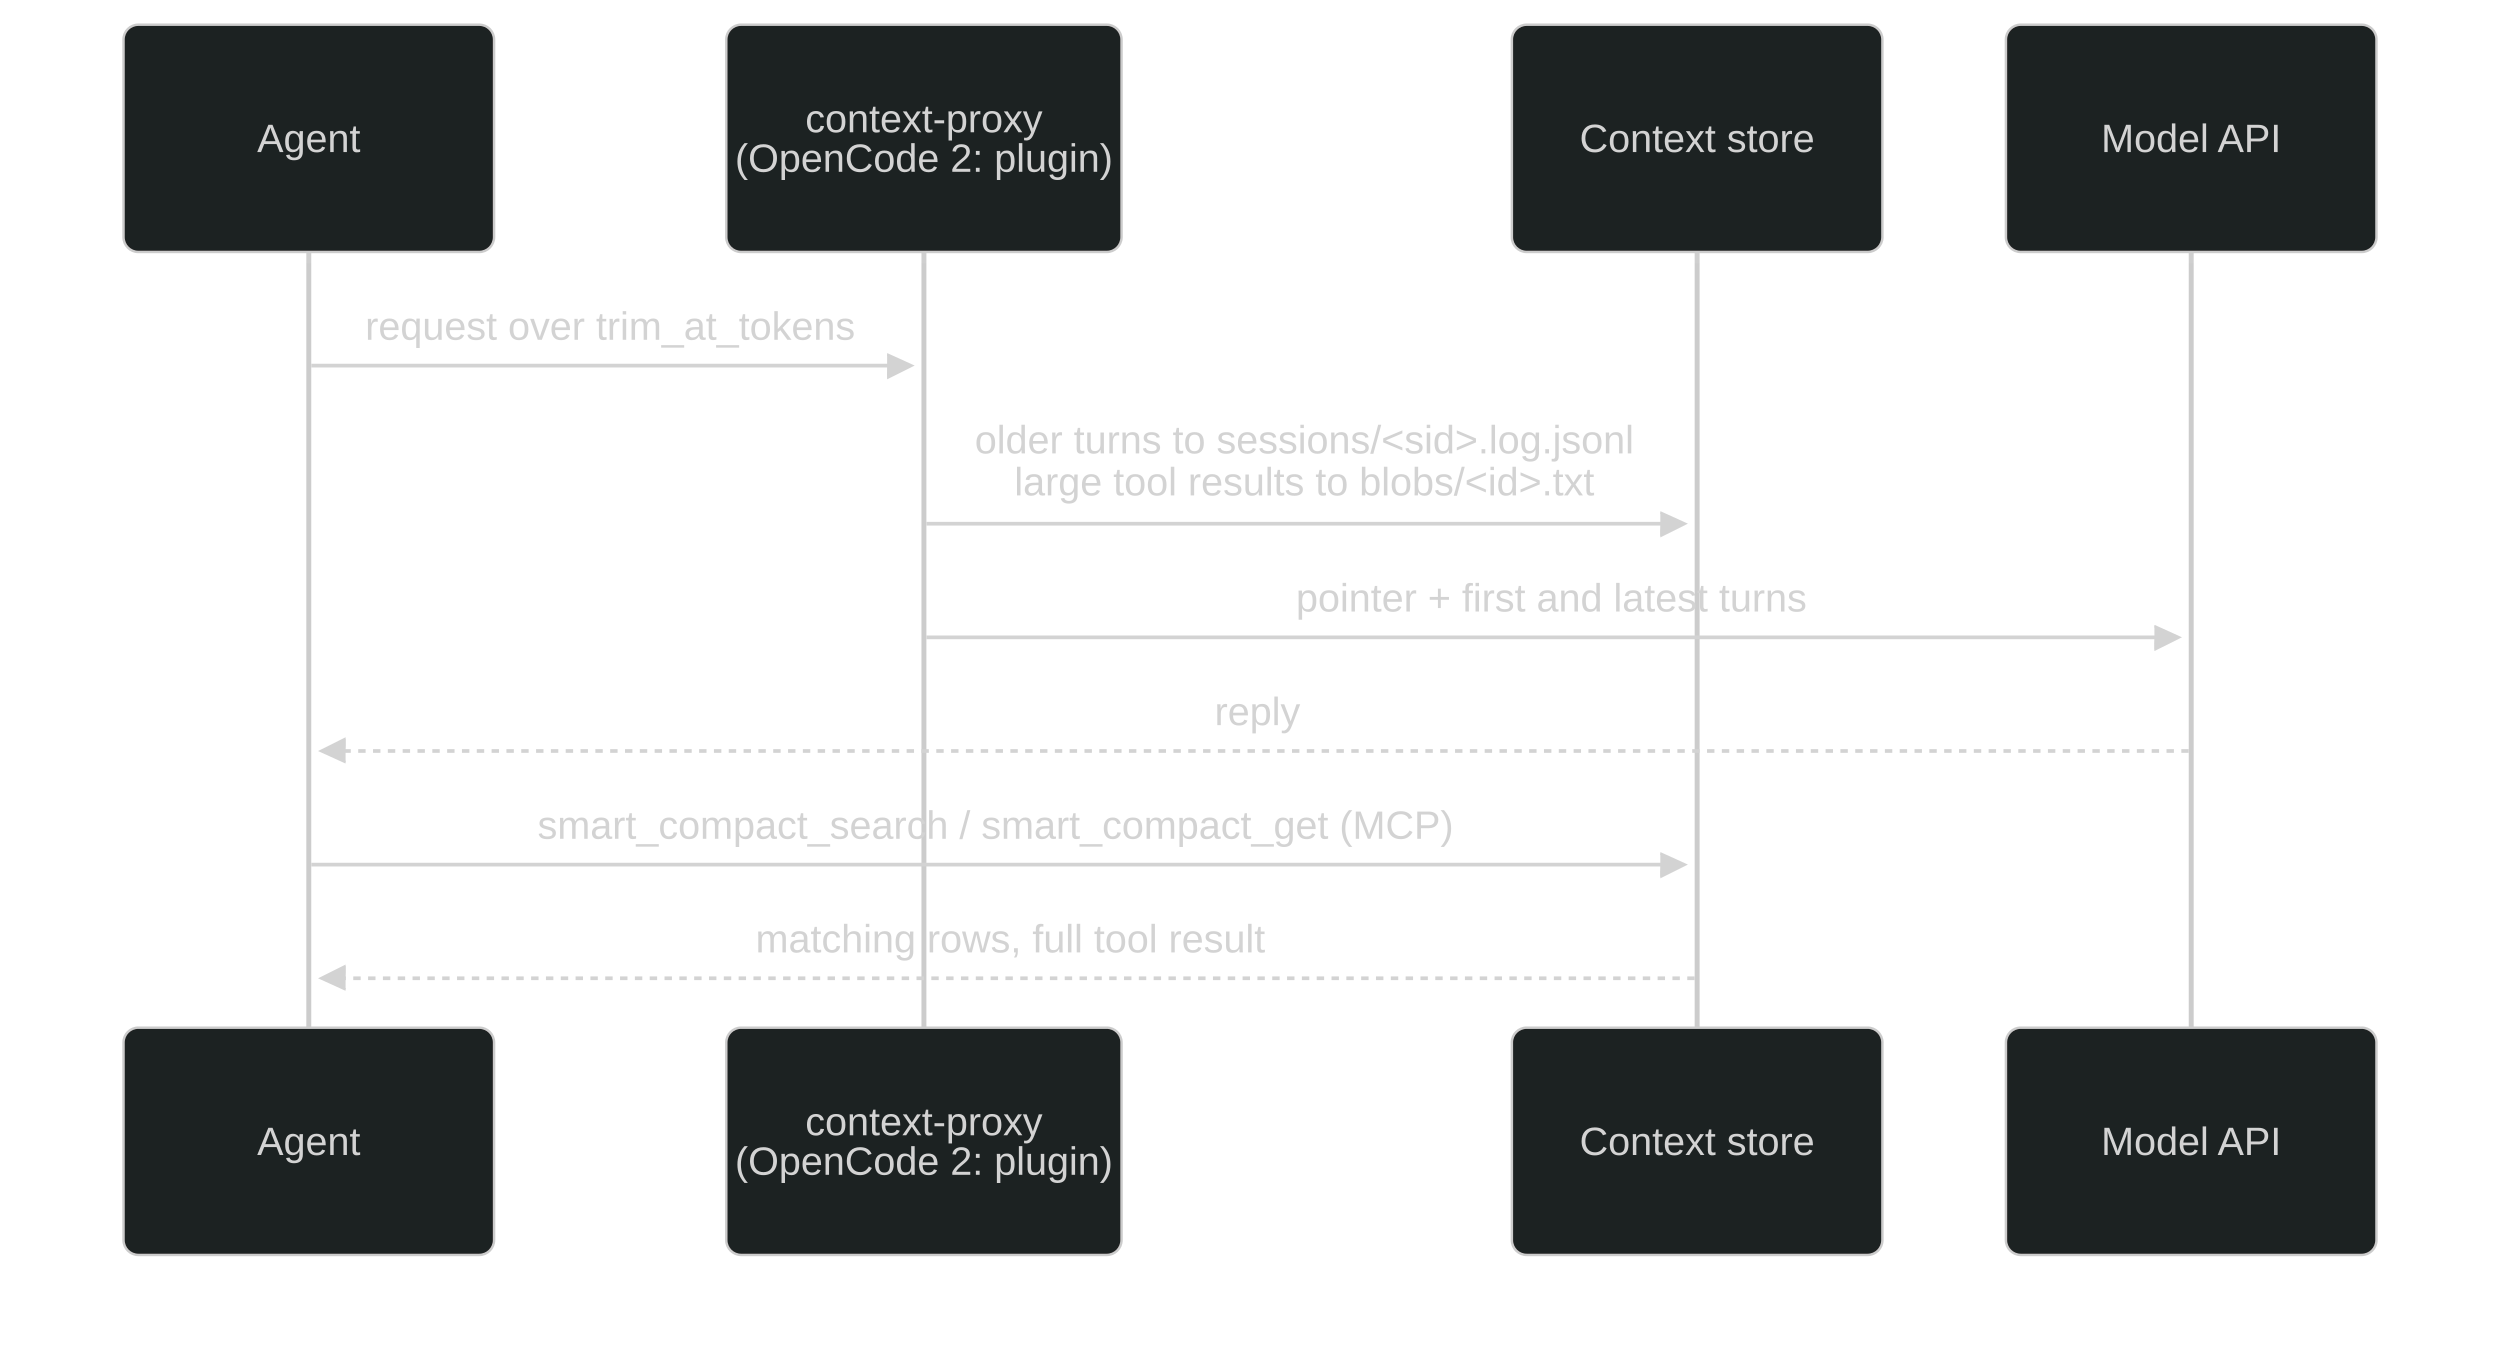
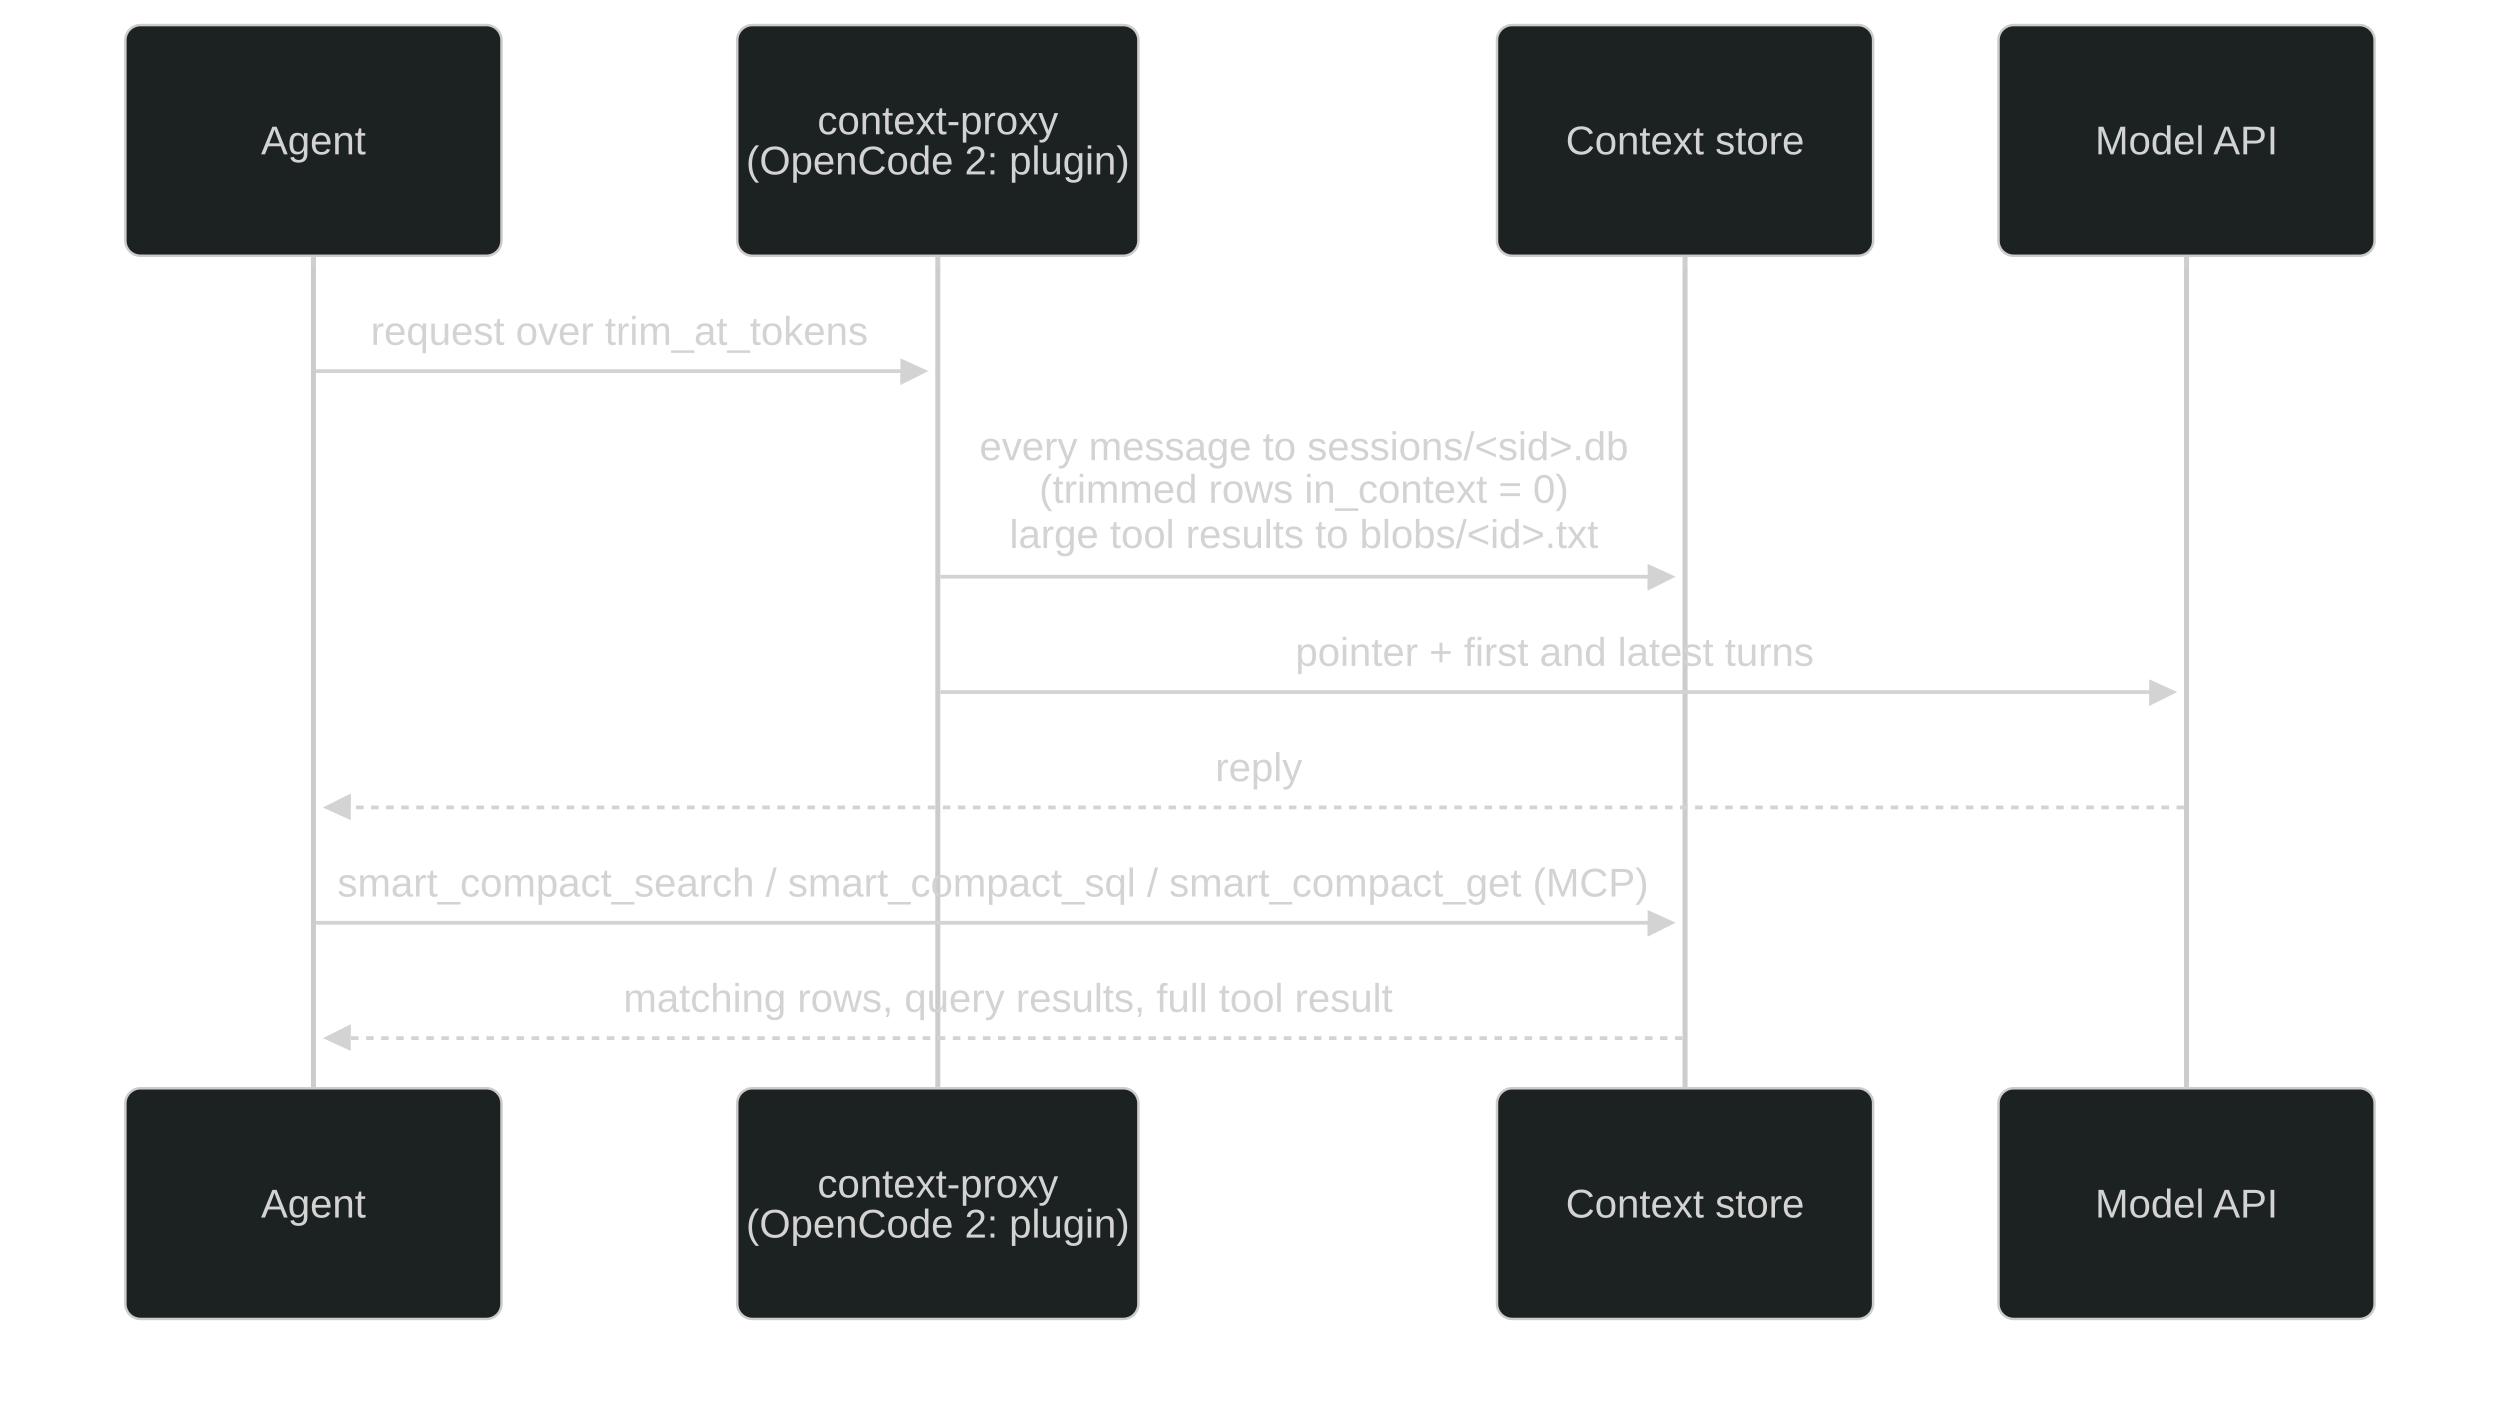
- <svg xmlns="http://www.w3.org/2000/svg" id="my-svg" width="100%" style="max-width: 1012px; background-color: rgb(26, 27, 38);" viewBox="-50 -10 1012 549" role="graphics-document document" aria-roledescription="sequence">
+ <svg xmlns="http://www.w3.org/2000/svg" id="my-svg" width="100%" style="max-width: 997px; background-color: rgb(26, 27, 38);" viewBox="-50 -10 997 567" role="graphics-document document" aria-roledescription="sequence">
  <g>
-     <rect x="762" y="406" fill="#eaeaea" stroke="#666" width="150" height="92" name="M" rx="6" ry="6" class="actor actor-bottom" data-look="neo" filter="url(#my-svg-drop-shadow)" />
-     <text x="837" y="452" dominant-baseline="central" alignment-baseline="central" class="actor actor-box" style="text-anchor: middle; font-size: 16px; font-weight: 400;">
-       <tspan x="837" dy="0">Model API</tspan>
+     <rect x="747" y="424" fill="#eaeaea" stroke="#666" width="150" height="92" name="M" rx="6" ry="6" class="actor actor-bottom" data-look="neo" filter="url(#my-svg-drop-shadow)" />
+     <text x="822" y="470" dominant-baseline="central" alignment-baseline="central" class="actor actor-box" style="text-anchor: middle; font-size: 16px; font-weight: 400;">
+       <tspan x="822" dy="0">Model API</tspan>
    </text>
  </g>
  <g>
-     <rect x="562" y="406" fill="#eaeaea" stroke="#666" width="150" height="92" name="S" rx="6" ry="6" class="actor actor-bottom" data-look="neo" filter="url(#my-svg-drop-shadow)" />
-     <text x="637" y="452" dominant-baseline="central" alignment-baseline="central" class="actor actor-box" style="text-anchor: middle; font-size: 16px; font-weight: 400;">
-       <tspan x="637" dy="0">Context store</tspan>
+     <rect x="547" y="424" fill="#eaeaea" stroke="#666" width="150" height="92" name="S" rx="6" ry="6" class="actor actor-bottom" data-look="neo" filter="url(#my-svg-drop-shadow)" />
+     <text x="622" y="470" dominant-baseline="central" alignment-baseline="central" class="actor actor-box" style="text-anchor: middle; font-size: 16px; font-weight: 400;">
+       <tspan x="622" dy="0">Context store</tspan>
    </text>
  </g>
  <g>
-     <rect x="244" y="406" fill="#eaeaea" stroke="#666" width="160" height="92" name="P" rx="6" ry="6" class="actor actor-bottom" data-look="neo" filter="url(#my-svg-drop-shadow)" />
-     <text x="324" y="452" dominant-baseline="central" alignment-baseline="central" class="actor actor-box" style="text-anchor: middle; font-size: 16px; font-weight: 400;">
+     <rect x="244" y="424" fill="#eaeaea" stroke="#666" width="160" height="92" name="P" rx="6" ry="6" class="actor actor-bottom" data-look="neo" filter="url(#my-svg-drop-shadow)" />
+     <text x="324" y="470" dominant-baseline="central" alignment-baseline="central" class="actor actor-box" style="text-anchor: middle; font-size: 16px; font-weight: 400;">
      <tspan x="324" dy="-8">context-proxy</tspan>
    </text>
-     <text x="324" y="452" dominant-baseline="central" alignment-baseline="central" class="actor actor-box" style="text-anchor: middle; font-size: 16px; font-weight: 400;">
+     <text x="324" y="470" dominant-baseline="central" alignment-baseline="central" class="actor actor-box" style="text-anchor: middle; font-size: 16px; font-weight: 400;">
      <tspan x="324" dy="8">(OpenCode 2: plugin)</tspan>
    </text>
  </g>
  <g>
-     <rect x="0" y="406" fill="#eaeaea" stroke="#666" width="150" height="92" name="A" rx="6" ry="6" class="actor actor-bottom" data-look="neo" filter="url(#my-svg-drop-shadow)" />
-     <text x="75" y="452" dominant-baseline="central" alignment-baseline="central" class="actor actor-box" style="text-anchor: middle; font-size: 16px; font-weight: 400;">
+     <rect x="0" y="424" fill="#eaeaea" stroke="#666" width="150" height="92" name="A" rx="6" ry="6" class="actor actor-bottom" data-look="neo" filter="url(#my-svg-drop-shadow)" />
+     <text x="75" y="470" dominant-baseline="central" alignment-baseline="central" class="actor actor-box" style="text-anchor: middle; font-size: 16px; font-weight: 400;">
      <tspan x="75" dy="0">Agent</tspan>
    </text>
  </g>
  <g>
-     <line id="actor3" x1="837" y1="92" x2="837" y2="406" class="actor-line 200" stroke-width="0.5px" stroke="#999" name="M" data-et="life-line" data-id="M" />
+     <line id="actor3" x1="822" y1="92" x2="822" y2="424" class="actor-line 200" stroke-width="0.5px" stroke="#999" name="M" data-et="life-line" data-id="M" />
    <g id="root-3" data-look="neo" data-et="participant" data-type="participant" data-id="M">
-       <rect x="762" y="0" fill="#eaeaea" stroke="#666" width="150" height="92" name="M" rx="6" ry="6" class="actor actor-top" data-look="neo" filter="url(#my-svg-drop-shadow)" />
-       <text x="837" y="46" dominant-baseline="central" alignment-baseline="central" class="actor actor-box" style="text-anchor: middle; font-size: 16px; font-weight: 400;">
-         <tspan x="837" dy="0">Model API</tspan>
+       <rect x="747" y="0" fill="#eaeaea" stroke="#666" width="150" height="92" name="M" rx="6" ry="6" class="actor actor-top" data-look="neo" filter="url(#my-svg-drop-shadow)" />
+       <text x="822" y="46" dominant-baseline="central" alignment-baseline="central" class="actor actor-box" style="text-anchor: middle; font-size: 16px; font-weight: 400;">
+         <tspan x="822" dy="0">Model API</tspan>
      </text>
    </g>
  </g>
  <g>
-     <line id="actor2" x1="637" y1="92" x2="637" y2="406" class="actor-line 200" stroke-width="0.5px" stroke="#999" name="S" data-et="life-line" data-id="S" />
+     <line id="actor2" x1="622" y1="92" x2="622" y2="424" class="actor-line 200" stroke-width="0.5px" stroke="#999" name="S" data-et="life-line" data-id="S" />
    <g id="root-2" data-look="neo" data-et="participant" data-type="participant" data-id="S">
-       <rect x="562" y="0" fill="#eaeaea" stroke="#666" width="150" height="92" name="S" rx="6" ry="6" class="actor actor-top" data-look="neo" filter="url(#my-svg-drop-shadow)" />
-       <text x="637" y="46" dominant-baseline="central" alignment-baseline="central" class="actor actor-box" style="text-anchor: middle; font-size: 16px; font-weight: 400;">
-         <tspan x="637" dy="0">Context store</tspan>
+       <rect x="547" y="0" fill="#eaeaea" stroke="#666" width="150" height="92" name="S" rx="6" ry="6" class="actor actor-top" data-look="neo" filter="url(#my-svg-drop-shadow)" />
+       <text x="622" y="46" dominant-baseline="central" alignment-baseline="central" class="actor actor-box" style="text-anchor: middle; font-size: 16px; font-weight: 400;">
+         <tspan x="622" dy="0">Context store</tspan>
      </text>
    </g>
  </g>
  <g>
-     <line id="actor1" x1="324" y1="92" x2="324" y2="406" class="actor-line 200" stroke-width="0.5px" stroke="#999" name="P" data-et="life-line" data-id="P" />
+     <line id="actor1" x1="324" y1="92" x2="324" y2="424" class="actor-line 200" stroke-width="0.5px" stroke="#999" name="P" data-et="life-line" data-id="P" />
    <g id="root-1" data-look="neo" data-et="participant" data-type="participant" data-id="P">
      <rect x="244" y="0" fill="#eaeaea" stroke="#666" width="160" height="92" name="P" rx="6" ry="6" class="actor actor-top" data-look="neo" filter="url(#my-svg-drop-shadow)" />
      <text x="324" y="46" dominant-baseline="central" alignment-baseline="central" class="actor actor-box" style="text-anchor: middle; font-size: 16px; font-weight: 400;">
        <tspan x="324" dy="-8">context-proxy</tspan>
      </text>
      <text x="324" y="46" dominant-baseline="central" alignment-baseline="central" class="actor actor-box" style="text-anchor: middle; font-size: 16px; font-weight: 400;">
        <tspan x="324" dy="8">(OpenCode 2: plugin)</tspan>
      </text>
    </g>
  </g>
  <g>
-     <line id="actor0" x1="75" y1="92" x2="75" y2="406" class="actor-line 200" stroke-width="0.5px" stroke="#999" name="A" data-et="life-line" data-id="A" />
+     <line id="actor0" x1="75" y1="92" x2="75" y2="424" class="actor-line 200" stroke-width="0.5px" stroke="#999" name="A" data-et="life-line" data-id="A" />
    <g id="root-0" data-look="neo" data-et="participant" data-type="participant" data-id="A">
      <rect x="0" y="0" fill="#eaeaea" stroke="#666" width="150" height="92" name="A" rx="6" ry="6" class="actor actor-top" data-look="neo" filter="url(#my-svg-drop-shadow)" />
      <text x="75" y="46" dominant-baseline="central" alignment-baseline="central" class="actor actor-box" style="text-anchor: middle; font-size: 16px; font-weight: 400;">
        <tspan x="75" dy="0">Agent</tspan>
      </text>
    </g>
  </g>
  <style>#my-svg{font-family:"trebuchet ms",verdana,arial,sans-serif;font-size:16px;fill:#ccc;}@keyframes edge-animation-frame{from{stroke-dashoffset:0;}}@keyframes dash{to{stroke-dashoffset:0;}}#my-svg .edge-animation-slow{stroke-dasharray:9,5!important;stroke-dashoffset:900;animation:dash 50s linear infinite;stroke-linecap:round;}#my-svg .edge-animation-fast{stroke-dasharray:9,5!important;stroke-dashoffset:900;animation:dash 20s linear infinite;stroke-linecap:round;}#my-svg .error-icon{fill:#a44141;}#my-svg .error-text{fill:#ddd;stroke:#ddd;}#my-svg .edge-thickness-normal{stroke-width:1px;}#my-svg .edge-thickness-thick{stroke-width:3.5px;}#my-svg .edge-pattern-solid{stroke-dasharray:0;}#my-svg .edge-thickness-invisible{stroke-width:0;fill:none;}#my-svg .edge-pattern-dashed{stroke-dasharray:3;}#my-svg .edge-pattern-dotted{stroke-dasharray:2;}#my-svg .marker{fill:lightgrey;stroke:lightgrey;}#my-svg .marker.cross{stroke:lightgrey;}#my-svg svg{font-family:"trebuchet ms",verdana,arial,sans-serif;font-size:16px;}#my-svg p{margin:0;}#my-svg .actor{stroke:#ccc;fill:#1f2020;stroke-width:1;}#my-svg rect.actor.outer-path[data-look="neo"]{filter:drop-shadow( 1px 2px 2px rgba(185,185,185,1));}#my-svg rect.note[data-look="neo"]{stroke:hsl(180, 0%, 18.353%);fill:hsl(180, 1.587%, 28.353%);filter:drop-shadow( 1px 2px 2px rgba(185,185,185,1));}#my-svg text.actor&gt;tspan{fill:lightgrey;stroke:none;}#my-svg .actor-line{stroke:#ccc;}#my-svg .innerArc{stroke-width:1.5;stroke-dasharray:none;}#my-svg .messageLine0{stroke-width:1.5;stroke-dasharray:none;stroke:lightgrey;}#my-svg .messageLine1{stroke-width:1.5;stroke-dasharray:2,2;stroke:lightgrey;}#my-svg [id$="-arrowhead"] path{fill:lightgrey;stroke:lightgrey;}#my-svg .sequenceNumber{fill:black;}#my-svg [id$="-sequencenumber"]{fill:lightgrey;}#my-svg [id$="-crosshead"] path{fill:lightgrey;stroke:lightgrey;}#my-svg .messageText{fill:lightgrey;stroke:none;}#my-svg .labelBox{stroke:#ccc;fill:#1f2020;filter:drop-shadow( 1px 2px 2px rgba(185,185,185,1));}#my-svg .labelText,#my-svg .labelText&gt;tspan{fill:lightgrey;stroke:none;}#my-svg .loopText,#my-svg .loopText&gt;tspan{fill:lightgrey;stroke:none;}#my-svg .sectionTitle,#my-svg .sectionTitle&gt;tspan{fill:lightgrey;stroke:none;}#my-svg .loopLine{stroke-width:2px;stroke-dasharray:2,2;stroke:#ccc;fill:#ccc;}#my-svg .note{stroke:hsl(180, 0%, 18.353%);fill:hsl(180, 1.587%, 28.353%);}#my-svg .noteText,#my-svg .noteText&gt;tspan{fill:rgb(183.848, 181.552, 181.552);stroke:none;}#my-svg .activation0{fill:hsl(180, 1.587%, 28.353%);stroke:#ccc;}#my-svg .activation1{fill:hsl(180, 1.587%, 28.353%);stroke:#ccc;}#my-svg .activation2{fill:hsl(180, 1.587%, 28.353%);stroke:#ccc;}#my-svg .actorPopupMenu{position:absolute;}#my-svg .actorPopupMenuPanel{position:absolute;fill:#1f2020;box-shadow:0px 8px 16px 0px rgba(0,0,0,0.2);filter:drop-shadow(3px 5px 2px rgb(0 0 0 / 0.4));}#my-svg .actor-man circle,#my-svg line{fill:#1f2020;stroke-width:2px;}#my-svg g rect.rect{filter:drop-shadow( 1px 2px 2px rgba(185,185,185,1));stroke:#ccc;}#my-svg .node .neo-node{stroke:#ccc;}#my-svg [data-look="neo"].node rect,#my-svg [data-look="neo"].cluster rect,#my-svg [data-look="neo"].node polygon{stroke:url(#my-svg-gradient);filter:drop-shadow( 1px 2px 2px rgba(185,185,185,1));}#my-svg [data-look="neo"].swimlane.cluster rect{filter:none;}#my-svg [data-look="neo"].node path{stroke:url(#my-svg-gradient);stroke-width:1px;}#my-svg [data-look="neo"].node .outer-path{filter:drop-shadow( 1px 2px 2px rgba(185,185,185,1));}#my-svg [data-look="neo"].node .neo-line path{stroke:#ccc;filter:none;}#my-svg [data-look="neo"].node circle{stroke:url(#my-svg-gradient);filter:drop-shadow( 1px 2px 2px rgba(185,185,185,1));}#my-svg [data-look="neo"].node circle .state-start{fill:#000000;}#my-svg [data-look="neo"].icon-shape .icon{fill:url(#my-svg-gradient);filter:drop-shadow( 1px 2px 2px rgba(185,185,185,1));}#my-svg [data-look="neo"].icon-shape .icon-neo path{stroke:url(#my-svg-gradient);filter:drop-shadow( 1px 2px 2px rgba(185,185,185,1));}#my-svg :root{--mermaid-font-family:"trebuchet ms",verdana,arial,sans-serif;}</style>
  <g />
  <defs>
    <symbol id="my-svg-computer" width="24" height="24">
      <path transform="scale(.5)" d="M2 2v13h20v-13h-20zm18 11h-16v-9h16v9zm-10.228 6l.466-1h3.524l.467 1h-4.457zm14.228 3h-24l2-6h2.104l-1.33 4h18.45l-1.297-4h2.073l2 6zm-5-10h-14v-7h14v7z" />
    </symbol>
  </defs>
  <defs>
    <symbol id="my-svg-database" fill-rule="evenodd" clip-rule="evenodd">
      <path transform="scale(.5)" d="M12.258.001l.256.004.255.005.253.008.251.01.249.012.247.015.246.016.242.019.241.02.239.023.236.024.233.027.231.028.229.031.225.032.223.034.22.036.217.038.214.04.211.041.208.043.205.045.201.046.198.048.194.05.191.051.187.053.183.054.18.056.175.057.172.059.168.06.163.061.16.063.155.064.15.066.074.033.073.033.071.034.07.034.069.035.068.035.067.035.066.035.064.036.064.036.062.036.06.036.06.037.058.037.058.037.055.038.055.038.053.038.052.038.051.039.05.039.048.039.047.039.045.04.044.04.043.04.041.04.04.041.039.041.037.041.036.041.034.041.033.042.032.042.03.042.029.042.027.042.026.043.024.043.023.043.021.043.02.043.018.044.017.043.015.044.013.044.012.044.011.045.009.044.007.045.006.045.004.045.002.045.001.045v17l-.001.045-.002.045-.004.045-.006.045-.007.045-.009.044-.011.045-.012.044-.013.044-.015.044-.017.043-.018.044-.02.043-.021.043-.023.043-.024.043-.026.043-.027.042-.029.042-.03.042-.032.042-.033.042-.034.041-.036.041-.037.041-.039.041-.04.041-.041.04-.043.04-.044.04-.045.04-.047.039-.048.039-.05.039-.051.039-.052.038-.053.038-.055.038-.055.038-.058.037-.058.037-.06.037-.06.036-.062.036-.064.036-.064.036-.066.035-.067.035-.068.035-.069.035-.07.034-.071.034-.073.033-.074.033-.15.066-.155.064-.16.063-.163.061-.168.06-.172.059-.175.057-.18.056-.183.054-.187.053-.191.051-.194.05-.198.048-.201.046-.205.045-.208.043-.211.041-.214.04-.217.038-.22.036-.223.034-.225.032-.229.031-.231.028-.233.027-.236.024-.239.023-.241.02-.242.019-.246.016-.247.015-.249.012-.251.01-.253.008-.255.005-.256.004-.258.001-.258-.001-.256-.004-.255-.005-.253-.008-.251-.01-.249-.012-.247-.015-.245-.016-.243-.019-.241-.02-.238-.023-.236-.024-.234-.027-.231-.028-.228-.031-.226-.032-.223-.034-.22-.036-.217-.038-.214-.04-.211-.041-.208-.043-.204-.045-.201-.046-.198-.048-.195-.05-.19-.051-.187-.053-.184-.054-.179-.056-.176-.057-.172-.059-.167-.06-.164-.061-.159-.063-.155-.064-.151-.066-.074-.033-.072-.033-.072-.034-.07-.034-.069-.035-.068-.035-.067-.035-.066-.035-.064-.036-.063-.036-.062-.036-.061-.036-.06-.037-.058-.037-.057-.037-.056-.038-.055-.038-.053-.038-.052-.038-.051-.039-.049-.039-.049-.039-.046-.039-.046-.04-.044-.04-.043-.04-.041-.04-.04-.041-.039-.041-.037-.041-.036-.041-.034-.041-.033-.042-.032-.042-.03-.042-.029-.042-.027-.042-.026-.043-.024-.043-.023-.043-.021-.043-.02-.043-.018-.044-.017-.043-.015-.044-.013-.044-.012-.044-.011-.045-.009-.044-.007-.045-.006-.045-.004-.045-.002-.045-.001-.045v-17l.001-.045.002-.045.004-.045.006-.045.007-.045.009-.044.011-.045.012-.044.013-.044.015-.044.017-.043.018-.044.02-.043.021-.043.023-.043.024-.043.026-.043.027-.042.029-.042.03-.042.032-.042.033-.042.034-.041.036-.041.037-.041.039-.041.04-.041.041-.04.043-.04.044-.04.046-.04.046-.039.049-.039.049-.039.051-.039.052-.038.053-.038.055-.038.056-.038.057-.037.058-.037.06-.037.061-.036.062-.036.063-.036.064-.036.066-.035.067-.035.068-.035.069-.035.07-.034.072-.034.072-.033.074-.033.151-.066.155-.064.159-.063.164-.061.167-.06.172-.059.176-.057.179-.056.184-.054.187-.053.19-.051.195-.05.198-.048.201-.046.204-.045.208-.043.211-.041.214-.04.217-.038.22-.036.223-.034.226-.032.228-.031.231-.028.234-.027.236-.024.238-.023.241-.02.243-.019.245-.016.247-.015.249-.012.251-.01.253-.008.255-.005.256-.004.258-.001.258.001zm-9.258 20.499v.01l.001.021.003.021.004.022.005.021.006.022.007.022.009.023.01.022.011.023.012.023.013.023.015.023.016.024.017.023.018.024.019.024.021.024.022.025.023.024.024.025.052.049.056.05.061.051.066.051.07.051.075.051.079.052.084.052.088.052.092.052.097.052.102.051.105.052.11.052.114.051.119.051.123.051.127.05.131.05.135.05.139.048.144.049.147.047.152.047.155.047.16.045.163.045.167.043.171.043.176.041.178.041.183.039.187.039.19.037.194.035.197.035.202.033.204.031.209.03.212.029.216.027.219.025.222.024.226.021.23.02.233.018.236.016.24.015.243.012.246.01.249.008.253.005.256.004.259.001.26-.001.257-.004.254-.005.25-.008.247-.011.244-.012.241-.014.237-.016.233-.018.231-.021.226-.021.224-.024.22-.026.216-.027.212-.028.21-.031.205-.031.202-.034.198-.034.194-.036.191-.037.187-.039.183-.04.179-.04.175-.042.172-.043.168-.044.163-.045.16-.046.155-.046.152-.047.148-.048.143-.049.139-.049.136-.05.131-.05.126-.05.123-.051.118-.052.114-.051.11-.052.106-.052.101-.052.096-.052.092-.052.088-.053.083-.051.079-.052.074-.052.07-.051.065-.051.06-.051.056-.05.051-.05.023-.024.023-.025.021-.024.02-.024.019-.024.018-.024.017-.024.015-.023.014-.024.013-.023.012-.023.01-.023.01-.022.008-.022.006-.022.006-.022.004-.022.004-.021.001-.021.001-.021v-4.127l-.077.055-.08.053-.083.054-.085.053-.087.052-.09.052-.093.051-.095.05-.097.05-.1.049-.102.049-.105.048-.106.047-.109.047-.111.046-.114.045-.115.045-.118.044-.12.043-.122.042-.124.042-.126.041-.128.04-.13.04-.132.038-.134.038-.135.037-.138.037-.139.035-.142.035-.143.034-.144.033-.147.032-.148.031-.15.03-.151.03-.153.029-.154.027-.156.027-.158.026-.159.025-.161.024-.162.023-.163.022-.165.021-.166.02-.167.019-.169.018-.169.017-.171.016-.173.015-.173.014-.175.013-.175.012-.177.011-.178.01-.179.008-.179.008-.181.006-.182.005-.182.004-.184.003-.184.002h-.37l-.184-.002-.184-.003-.182-.004-.182-.005-.181-.006-.179-.008-.179-.008-.178-.01-.176-.011-.176-.012-.175-.013-.173-.014-.172-.015-.171-.016-.17-.017-.169-.018-.167-.019-.166-.02-.165-.021-.163-.022-.162-.023-.161-.024-.159-.025-.157-.026-.156-.027-.155-.027-.153-.029-.151-.03-.15-.03-.148-.031-.146-.032-.145-.033-.143-.034-.141-.035-.14-.035-.137-.037-.136-.037-.134-.038-.132-.038-.13-.04-.128-.04-.126-.041-.124-.042-.122-.042-.12-.044-.117-.043-.116-.045-.113-.045-.112-.046-.109-.047-.106-.047-.105-.048-.102-.049-.1-.049-.097-.05-.095-.05-.093-.052-.09-.051-.087-.052-.085-.053-.083-.054-.08-.054-.077-.054v4.127zm0-5.654v.011l.001.021.003.021.004.021.005.022.006.022.007.022.009.022.01.022.011.023.012.023.013.023.015.024.016.023.017.024.018.024.019.024.021.024.022.024.023.025.024.024.052.05.056.05.061.05.066.051.07.051.075.052.079.051.084.052.088.052.092.052.097.052.102.052.105.052.11.051.114.051.119.052.123.05.127.051.131.05.135.049.139.049.144.048.147.048.152.047.155.046.16.045.163.045.167.044.171.042.176.042.178.04.183.04.187.038.19.037.194.036.197.034.202.033.204.032.209.03.212.028.216.027.219.025.222.024.226.022.23.02.233.018.236.016.24.014.243.012.246.01.249.008.253.006.256.003.259.001.26-.001.257-.003.254-.006.25-.008.247-.01.244-.012.241-.015.237-.016.233-.018.231-.02.226-.022.224-.024.22-.025.216-.027.212-.029.21-.03.205-.032.202-.033.198-.035.194-.036.191-.037.187-.039.183-.039.179-.041.175-.042.172-.043.168-.044.163-.045.16-.045.155-.047.152-.047.148-.048.143-.048.139-.05.136-.049.131-.05.126-.051.123-.051.118-.051.114-.052.11-.052.106-.052.101-.052.096-.052.092-.052.088-.052.083-.052.079-.052.074-.051.07-.052.065-.051.06-.05.056-.051.051-.049.023-.025.023-.024.021-.025.02-.024.019-.024.018-.024.017-.024.015-.023.014-.023.013-.024.012-.022.01-.023.01-.023.008-.022.006-.022.006-.022.004-.021.004-.022.001-.021.001-.021v-4.139l-.077.054-.08.054-.083.054-.085.052-.087.053-.09.051-.093.051-.095.051-.097.05-.1.049-.102.049-.105.048-.106.047-.109.047-.111.046-.114.045-.115.044-.118.044-.12.044-.122.042-.124.042-.126.041-.128.04-.13.039-.132.039-.134.038-.135.037-.138.036-.139.036-.142.035-.143.033-.144.033-.147.033-.148.031-.15.03-.151.03-.153.028-.154.028-.156.027-.158.026-.159.025-.161.024-.162.023-.163.022-.165.021-.166.02-.167.019-.169.018-.169.017-.171.016-.173.015-.173.014-.175.013-.175.012-.177.011-.178.009-.179.009-.179.007-.181.007-.182.005-.182.004-.184.003-.184.002h-.37l-.184-.002-.184-.003-.182-.004-.182-.005-.181-.007-.179-.007-.179-.009-.178-.009-.176-.011-.176-.012-.175-.013-.173-.014-.172-.015-.171-.016-.17-.017-.169-.018-.167-.019-.166-.02-.165-.021-.163-.022-.162-.023-.161-.024-.159-.025-.157-.026-.156-.027-.155-.028-.153-.028-.151-.03-.15-.03-.148-.031-.146-.033-.145-.033-.143-.033-.141-.035-.14-.036-.137-.036-.136-.037-.134-.038-.132-.039-.13-.039-.128-.04-.126-.041-.124-.042-.122-.043-.12-.043-.117-.044-.116-.044-.113-.046-.112-.046-.109-.046-.106-.047-.105-.048-.102-.049-.1-.049-.097-.05-.095-.051-.093-.051-.09-.051-.087-.053-.085-.052-.083-.054-.08-.054-.077-.054v4.139zm0-5.666v.011l.001.02.003.022.004.021.005.022.006.021.007.022.009.023.01.022.011.023.012.023.013.023.015.023.016.024.017.024.018.023.019.024.021.025.022.024.023.024.024.025.052.05.056.05.061.05.066.051.07.051.075.052.079.051.084.052.088.052.092.052.097.052.102.052.105.051.11.052.114.051.119.051.123.051.127.05.131.05.135.05.139.049.144.048.147.048.152.047.155.046.16.045.163.045.167.043.171.043.176.042.178.04.183.04.187.038.19.037.194.036.197.034.202.033.204.032.209.03.212.028.216.027.219.025.222.024.226.021.23.02.233.018.236.017.24.014.243.012.246.01.249.008.253.006.256.003.259.001.26-.001.257-.003.254-.006.25-.008.247-.01.244-.013.241-.014.237-.016.233-.018.231-.02.226-.022.224-.024.22-.025.216-.027.212-.029.21-.03.205-.032.202-.033.198-.035.194-.036.191-.037.187-.039.183-.039.179-.041.175-.042.172-.043.168-.044.163-.045.16-.045.155-.047.152-.047.148-.048.143-.049.139-.049.136-.049.131-.051.126-.05.123-.051.118-.052.114-.051.11-.052.106-.052.101-.052.096-.052.092-.052.088-.052.083-.052.079-.052.074-.052.07-.051.065-.051.06-.051.056-.05.051-.049.023-.025.023-.025.021-.024.02-.024.019-.024.018-.024.017-.024.015-.023.014-.024.013-.023.012-.023.01-.022.01-.023.008-.022.006-.022.006-.022.004-.022.004-.021.001-.021.001-.021v-4.153l-.077.054-.08.054-.083.053-.085.053-.087.053-.09.051-.093.051-.095.051-.097.05-.1.049-.102.048-.105.048-.106.048-.109.046-.111.046-.114.046-.115.044-.118.044-.12.043-.122.043-.124.042-.126.041-.128.04-.13.039-.132.039-.134.038-.135.037-.138.036-.139.036-.142.034-.143.034-.144.033-.147.032-.148.032-.15.03-.151.03-.153.028-.154.028-.156.027-.158.026-.159.024-.161.024-.162.023-.163.023-.165.021-.166.02-.167.019-.169.018-.169.017-.171.016-.173.015-.173.014-.175.013-.175.012-.177.01-.178.01-.179.009-.179.007-.181.006-.182.006-.182.004-.184.003-.184.001-.185.001-.185-.001-.184-.001-.184-.003-.182-.004-.182-.006-.181-.006-.179-.007-.179-.009-.178-.01-.176-.01-.176-.012-.175-.013-.173-.014-.172-.015-.171-.016-.17-.017-.169-.018-.167-.019-.166-.02-.165-.021-.163-.023-.162-.023-.161-.024-.159-.024-.157-.026-.156-.027-.155-.028-.153-.028-.151-.03-.15-.03-.148-.032-.146-.032-.145-.033-.143-.034-.141-.034-.14-.036-.137-.036-.136-.037-.134-.038-.132-.039-.13-.039-.128-.041-.126-.041-.124-.041-.122-.043-.12-.043-.117-.044-.116-.044-.113-.046-.112-.046-.109-.046-.106-.048-.105-.048-.102-.048-.1-.05-.097-.049-.095-.051-.093-.051-.09-.052-.087-.052-.085-.053-.083-.053-.08-.054-.077-.054v4.153zm8.74-8.179l-.257.004-.254.005-.25.008-.247.011-.244.012-.241.014-.237.016-.233.018-.231.021-.226.022-.224.023-.22.026-.216.027-.212.028-.21.031-.205.032-.202.033-.198.034-.194.036-.191.038-.187.038-.183.04-.179.041-.175.042-.172.043-.168.043-.163.045-.16.046-.155.046-.152.048-.148.048-.143.048-.139.049-.136.05-.131.05-.126.051-.123.051-.118.051-.114.052-.11.052-.106.052-.101.052-.096.052-.092.052-.088.052-.083.052-.079.052-.074.051-.07.052-.065.051-.06.05-.056.05-.051.05-.023.025-.023.024-.021.024-.02.025-.019.024-.018.024-.017.023-.015.024-.014.023-.013.023-.012.023-.01.023-.01.022-.008.022-.006.023-.006.021-.004.022-.004.021-.001.021-.001.021.001.021.001.021.004.021.004.022.006.021.006.023.008.022.01.022.01.023.012.023.013.023.014.023.015.024.017.023.018.024.019.024.02.025.021.024.023.024.023.025.051.05.056.05.06.05.065.051.07.052.074.051.079.052.083.052.088.052.092.052.096.052.101.052.106.052.11.052.114.052.118.051.123.051.126.051.131.05.136.05.139.049.143.048.148.048.152.048.155.046.16.046.163.045.168.043.172.043.175.042.179.041.183.04.187.038.191.038.194.036.198.034.202.033.205.032.21.031.212.028.216.027.22.026.224.023.226.022.231.021.233.018.237.016.241.014.244.012.247.011.25.008.254.005.257.004.26.001.26-.001.257-.004.254-.005.25-.008.247-.011.244-.012.241-.014.237-.016.233-.018.231-.021.226-.022.224-.023.22-.026.216-.027.212-.028.21-.031.205-.032.202-.033.198-.034.194-.036.191-.038.187-.038.183-.04.179-.041.175-.042.172-.043.168-.043.163-.045.16-.046.155-.046.152-.048.148-.048.143-.048.139-.049.136-.05.131-.05.126-.051.123-.051.118-.051.114-.052.11-.052.106-.052.101-.052.096-.052.092-.052.088-.052.083-.052.079-.052.074-.051.07-.052.065-.051.06-.05.056-.05.051-.05.023-.025.023-.024.021-.024.02-.025.019-.024.018-.024.017-.023.015-.024.014-.023.013-.023.012-.023.01-.023.01-.022.008-.022.006-.023.006-.021.004-.022.004-.021.001-.021.001-.021-.001-.021-.001-.021-.004-.021-.004-.022-.006-.021-.006-.023-.008-.022-.01-.022-.01-.023-.012-.023-.013-.023-.014-.023-.015-.024-.017-.023-.018-.024-.019-.024-.02-.025-.021-.024-.023-.024-.023-.025-.051-.05-.056-.05-.06-.05-.065-.051-.07-.052-.074-.051-.079-.052-.083-.052-.088-.052-.092-.052-.096-.052-.101-.052-.106-.052-.11-.052-.114-.052-.118-.051-.123-.051-.126-.051-.131-.05-.136-.05-.139-.049-.143-.048-.148-.048-.152-.048-.155-.046-.16-.046-.163-.045-.168-.043-.172-.043-.175-.042-.179-.041-.183-.04-.187-.038-.191-.038-.194-.036-.198-.034-.202-.033-.205-.032-.21-.031-.212-.028-.216-.027-.22-.026-.224-.023-.226-.022-.231-.021-.233-.018-.237-.016-.241-.014-.244-.012-.247-.011-.25-.008-.254-.005-.257-.004-.26-.001-.26.001z" />
    </symbol>
  </defs>
  <defs>
    <symbol id="my-svg-clock" width="24" height="24">
      <path transform="scale(.5)" d="M12 2c5.514 0 10 4.486 10 10s-4.486 10-10 10-10-4.486-10-10 4.486-10 10-10zm0-2c-6.627 0-12 5.373-12 12s5.373 12 12 12 12-5.373 12-12-5.373-12-12-12zm5.848 12.459c.202.038.202.333.001.372-1.907.361-6.045 1.111-6.547 1.111-.719 0-1.301-.582-1.301-1.301 0-.512.77-5.447 1.125-7.445.034-.192.312-.181.343.014l.985 6.238 5.394 1.011z" />
    </symbol>
  </defs>
  <defs>
    <marker id="my-svg-arrowhead" refX="7.9" refY="5" markerUnits="userSpaceOnUse" markerWidth="12" markerHeight="12" orient="auto-start-reverse">
      <path d="M -1 0 L 10 5 L 0 10 z" />
    </marker>
  </defs>
  <defs>
    <marker id="my-svg-crosshead" markerWidth="15" markerHeight="8" orient="auto" refX="4" refY="4.5">
      <path fill="none" stroke="#000000" stroke-width="1pt" d="M 1,2 L 6,7 M 6,2 L 1,7" style="stroke-dasharray: 0, 0;" />
    </marker>
  </defs>
  <defs>
    <marker id="my-svg-filled-head" refX="15.5" refY="7" markerWidth="20" markerHeight="28" orient="auto">
      <path d="M 18,7 L9,13 L14,7 L9,1 Z" />
    </marker>
  </defs>
  <defs>
    <marker id="my-svg-sequencenumber" refX="15" refY="15" markerWidth="60" markerHeight="40" orient="auto">
      <circle cx="15" cy="15" r="6" />
    </marker>
  </defs>
  <defs>
    <marker id="my-svg-solidTopArrowHead" refX="7.9" refY="7.25" markerUnits="userSpaceOnUse" markerWidth="12" markerHeight="12" orient="auto-start-reverse">
      <path d="M 0 0 L 10 8 L 0 8 z" />
    </marker>
  </defs>
  <defs>
    <marker id="my-svg-solidBottomArrowHead" refX="7.9" refY="0.75" markerUnits="userSpaceOnUse" markerWidth="12" markerHeight="12" orient="auto-start-reverse">
      <path d="M 0 0 L 10 0 L 0 8 z" />
    </marker>
  </defs>
  <defs>
    <marker id="my-svg-stickTopArrowHead" refX="7.5" refY="7" markerUnits="userSpaceOnUse" markerWidth="12" markerHeight="12" orient="auto-start-reverse">
      <path d="M 0 0 L 7 7" stroke="black" stroke-width="1.5" fill="none" />
    </marker>
  </defs>
  <defs>
    <marker id="my-svg-stickBottomArrowHead" refX="7.5" refY="0" markerUnits="userSpaceOnUse" markerWidth="12" markerHeight="12" orient="auto-start-reverse">
      <path d="M 0 7 L 7 0" stroke="black" stroke-width="1.5" fill="none" />
    </marker>
  </defs>
  <defs>
    <filter id="my-svg-drop-shadow" height="130%" width="130%">
      <feDropShadow dx="4" dy="4" stdDeviation="0" flood-opacity="0.06" flood-color="#FFFFFF" />
    </filter>
  </defs>
  <text x="197" y="107" text-anchor="middle" dominant-baseline="middle" alignment-baseline="middle" class="messageText" dy="1em" style="font-size: 16px; font-weight: 400;">request over trim_at_tokens</text>
  <line x1="76" y1="138" x2="317" y2="138" class="messageLine0" data-et="message" data-id="i0" data-from="A" data-to="P" stroke-width="2" stroke="none" marker-end="url(#my-svg-arrowhead)" style="fill: none;" />
-   <text x="478" y="153" text-anchor="middle" dominant-baseline="middle" alignment-baseline="middle" class="messageText" dy="1em" style="font-size: 16px; font-weight: 400;">older turns to sessions/&lt;sid&gt;.log.jsonl</text>
-   <text x="478" y="170" text-anchor="middle" dominant-baseline="middle" alignment-baseline="middle" class="messageText" dy="1em" style="font-size: 16px; font-weight: 400;">large tool results to blobs/&lt;id&gt;.txt</text>
-   <line x1="325" y1="202" x2="630" y2="202" class="messageLine0" data-et="message" data-id="i1" data-from="P" data-to="S" stroke-width="2" stroke="none" marker-end="url(#my-svg-arrowhead)" style="fill: none;" />
-   <text x="578" y="217" text-anchor="middle" dominant-baseline="middle" alignment-baseline="middle" class="messageText" dy="1em" style="font-size: 16px; font-weight: 400;">pointer + first and latest turns</text>
-   <line x1="325" y1="248" x2="830" y2="248" class="messageLine0" data-et="message" data-id="i2" data-from="P" data-to="M" stroke-width="2" stroke="none" marker-end="url(#my-svg-arrowhead)" style="fill: none;" />
-   <text x="459" y="263" text-anchor="middle" dominant-baseline="middle" alignment-baseline="middle" class="messageText" dy="1em" style="font-size: 16px; font-weight: 400;">reply</text>
-   <line x1="836" y1="294" x2="82" y2="294" class="messageLine1" data-et="message" data-id="i3" data-from="M" data-to="A" stroke-width="2" stroke="none" marker-end="url(#my-svg-arrowhead)" style="stroke-dasharray: 3, 3; fill: none;" />
-   <text x="353" y="309" text-anchor="middle" dominant-baseline="middle" alignment-baseline="middle" class="messageText" dy="1em" style="font-size: 16px; font-weight: 400;">smart_compact_search / smart_compact_get (MCP)</text>
-   <line x1="76" y1="340" x2="630" y2="340" class="messageLine0" data-et="message" data-id="i4" data-from="A" data-to="S" stroke-width="2" stroke="none" marker-end="url(#my-svg-arrowhead)" style="fill: none;" />
-   <text x="359" y="355" text-anchor="middle" dominant-baseline="middle" alignment-baseline="middle" class="messageText" dy="1em" style="font-size: 16px; font-weight: 400;">matching rows, full tool result</text>
-   <line x1="636" y1="386" x2="82" y2="386" class="messageLine1" data-et="message" data-id="i5" data-from="S" data-to="A" stroke-width="2" stroke="none" marker-end="url(#my-svg-arrowhead)" style="stroke-dasharray: 3, 3; fill: none;" />
+   <text x="470" y="153" text-anchor="middle" dominant-baseline="middle" alignment-baseline="middle" class="messageText" dy="1em" style="font-size: 16px; font-weight: 400;">every message to sessions/&lt;sid&gt;.db</text>
+   <text x="470" y="170" text-anchor="middle" dominant-baseline="middle" alignment-baseline="middle" class="messageText" dy="1em" style="font-size: 16px; font-weight: 400;">(trimmed rows in_context = 0)</text>
+   <text x="470" y="188" text-anchor="middle" dominant-baseline="middle" alignment-baseline="middle" class="messageText" dy="1em" style="font-size: 16px; font-weight: 400;">large tool results to blobs/&lt;id&gt;.txt</text>
+   <line x1="325" y1="220" x2="615" y2="220" class="messageLine0" data-et="message" data-id="i1" data-from="P" data-to="S" stroke-width="2" stroke="none" marker-end="url(#my-svg-arrowhead)" style="fill: none;" />
+   <text x="570" y="235" text-anchor="middle" dominant-baseline="middle" alignment-baseline="middle" class="messageText" dy="1em" style="font-size: 16px; font-weight: 400;">pointer + first and latest turns</text>
+   <line x1="325" y1="266" x2="815" y2="266" class="messageLine0" data-et="message" data-id="i2" data-from="P" data-to="M" stroke-width="2" stroke="none" marker-end="url(#my-svg-arrowhead)" style="fill: none;" />
+   <text x="452" y="281" text-anchor="middle" dominant-baseline="middle" alignment-baseline="middle" class="messageText" dy="1em" style="font-size: 16px; font-weight: 400;">reply</text>
+   <line x1="821" y1="312" x2="82" y2="312" class="messageLine1" data-et="message" data-id="i3" data-from="M" data-to="A" stroke-width="2" stroke="none" marker-end="url(#my-svg-arrowhead)" style="stroke-dasharray: 3, 3; fill: none;" />
+   <text x="346" y="327" text-anchor="middle" dominant-baseline="middle" alignment-baseline="middle" class="messageText" dy="1em" style="font-size: 16px; font-weight: 400;">smart_compact_search / smart_compact_sql / smart_compact_get (MCP)</text>
+   <line x1="76" y1="358" x2="615" y2="358" class="messageLine0" data-et="message" data-id="i4" data-from="A" data-to="S" stroke-width="2" stroke="none" marker-end="url(#my-svg-arrowhead)" style="fill: none;" />
+   <text x="352" y="373" text-anchor="middle" dominant-baseline="middle" alignment-baseline="middle" class="messageText" dy="1em" style="font-size: 16px; font-weight: 400;">matching rows, query results, full tool result</text>
+   <line x1="621" y1="404" x2="82" y2="404" class="messageLine1" data-et="message" data-id="i5" data-from="S" data-to="A" stroke-width="2" stroke="none" marker-end="url(#my-svg-arrowhead)" style="stroke-dasharray: 3, 3; fill: none;" />
</svg>
